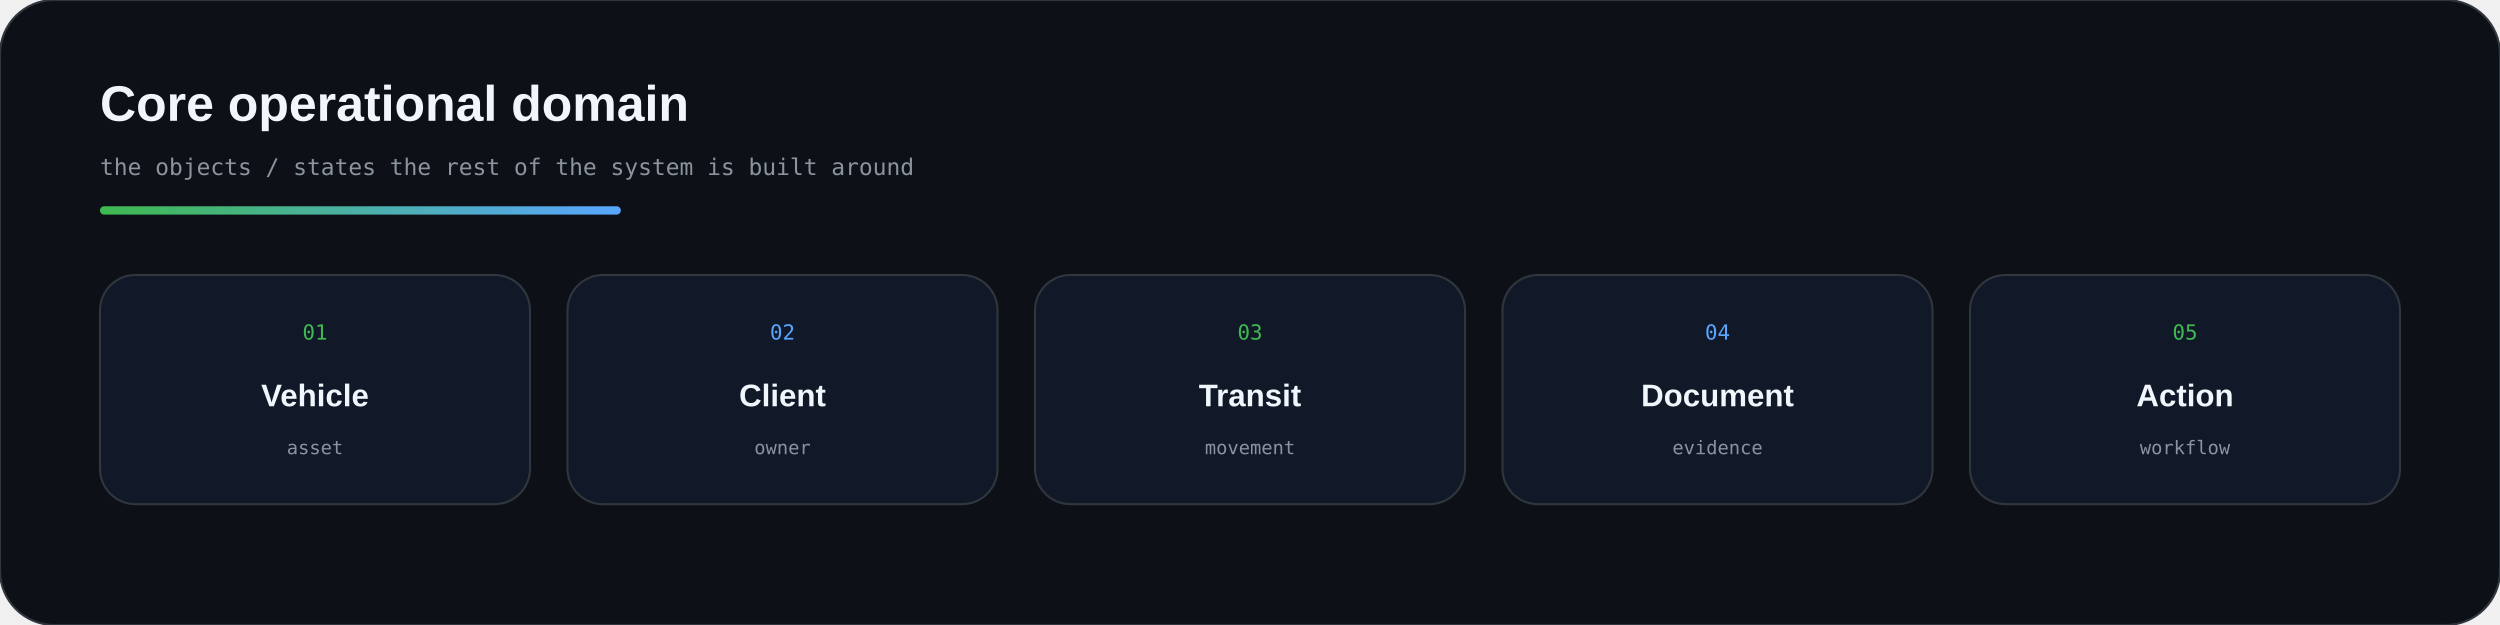
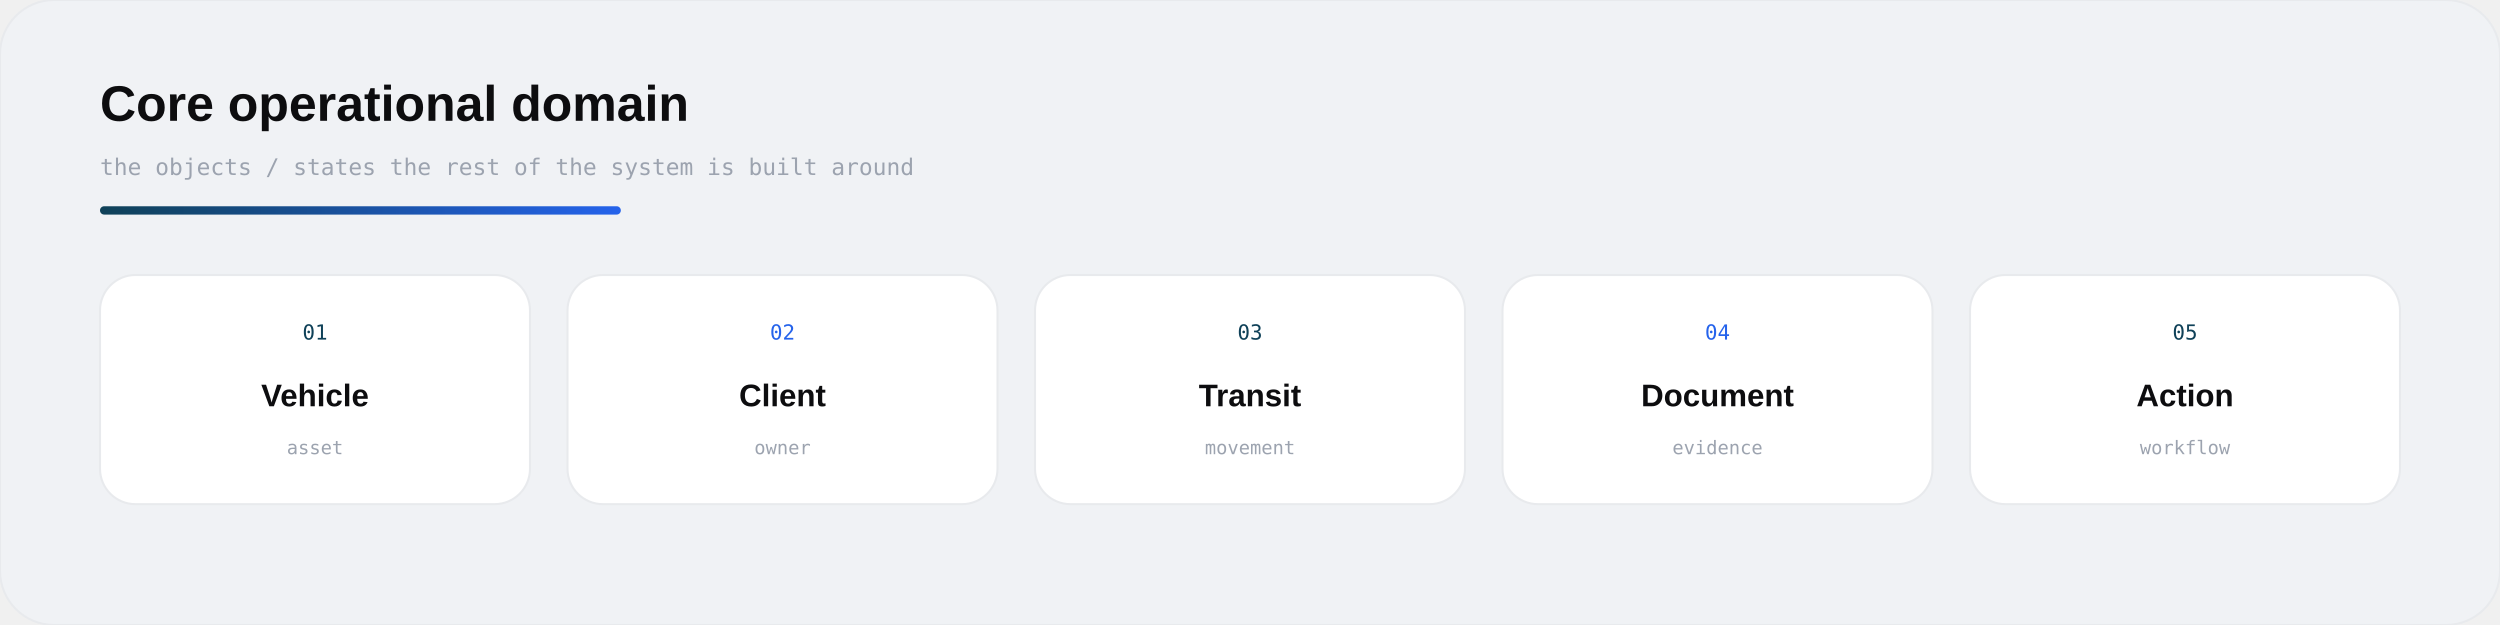
<svg xmlns="http://www.w3.org/2000/svg" width="1200" height="300" viewBox="0 0 1200 300">
  <defs>
    <linearGradient id="g">
-       <stop stop-color="#3fb950" />
-       <stop offset="1" stop-color="#58a6ff" />
+       <stop stop-color="#0F4158" />
+       <stop offset="1" stop-color="#2563eb" />
    </linearGradient>
  </defs>
-   <rect width="1200" height="300" rx="26" fill="#0d1117" stroke="#30363d" />
-   <text x="48" y="58" fill="#f0f6fc" font-family="Arial" font-size="24" font-weight="700">Core operational domain</text>
-   <text x="48" y="84" fill="#8b949e" font-family="monospace" font-size="11">the objects / states the rest of the system is built around</text>
+   <rect width="1200" height="300" rx="26" fill="#f0f2f5" stroke="#e8eaed" />
+   <text x="48" y="58" fill="#0d0d0f" font-family="Arial" font-size="24" font-weight="700">Core operational domain</text>
+   <text x="48" y="84" fill="#9ca3af" font-family="monospace" font-size="11">the objects / states the rest of the system is built around</text>
  <rect x="48" y="99" width="250" height="4" rx="2" fill="url(#g)" />
  <g transform="translate(48 132)">
-     <rect width="206.4" height="110" rx="17" fill="#111827" stroke="#30363d" />
-     <text x="103.2" y="31" text-anchor="middle" fill="#3fb950" font-family="monospace" font-size="10">01</text>
-     <text x="103.2" y="63" text-anchor="middle" fill="#f0f6fc" font-family="Arial" font-size="15" font-weight="700">Vehicle</text>
-     <text x="103.2" y="86" text-anchor="middle" fill="#8b949e" font-family="monospace" font-size="9">asset</text>
+     <rect width="206.4" height="110" rx="17" fill="#ffffff" stroke="#e8eaed" />
+     <text x="103.2" y="31" text-anchor="middle" fill="#0F4158" font-family="monospace" font-size="10">01</text>
+     <text x="103.2" y="63" text-anchor="middle" fill="#0d0d0f" font-family="Arial" font-size="15" font-weight="700">Vehicle</text>
+     <text x="103.2" y="86" text-anchor="middle" fill="#9ca3af" font-family="monospace" font-size="9">asset</text>
  </g>
  <g transform="translate(272.4 132)">
-     <rect width="206.4" height="110" rx="17" fill="#111827" stroke="#30363d" />
-     <text x="103.2" y="31" text-anchor="middle" fill="#58a6ff" font-family="monospace" font-size="10">02</text>
-     <text x="103.2" y="63" text-anchor="middle" fill="#f0f6fc" font-family="Arial" font-size="15" font-weight="700">Client</text>
-     <text x="103.2" y="86" text-anchor="middle" fill="#8b949e" font-family="monospace" font-size="9">owner</text>
+     <rect width="206.4" height="110" rx="17" fill="#ffffff" stroke="#e8eaed" />
+     <text x="103.2" y="31" text-anchor="middle" fill="#2563eb" font-family="monospace" font-size="10">02</text>
+     <text x="103.2" y="63" text-anchor="middle" fill="#0d0d0f" font-family="Arial" font-size="15" font-weight="700">Client</text>
+     <text x="103.2" y="86" text-anchor="middle" fill="#9ca3af" font-family="monospace" font-size="9">owner</text>
  </g>
  <g transform="translate(496.8 132)">
-     <rect width="206.4" height="110" rx="17" fill="#111827" stroke="#30363d" />
-     <text x="103.2" y="31" text-anchor="middle" fill="#3fb950" font-family="monospace" font-size="10">03</text>
-     <text x="103.2" y="63" text-anchor="middle" fill="#f0f6fc" font-family="Arial" font-size="15" font-weight="700">Transit</text>
-     <text x="103.2" y="86" text-anchor="middle" fill="#8b949e" font-family="monospace" font-size="9">movement</text>
+     <rect width="206.4" height="110" rx="17" fill="#ffffff" stroke="#e8eaed" />
+     <text x="103.2" y="31" text-anchor="middle" fill="#0F4158" font-family="monospace" font-size="10">03</text>
+     <text x="103.2" y="63" text-anchor="middle" fill="#0d0d0f" font-family="Arial" font-size="15" font-weight="700">Transit</text>
+     <text x="103.2" y="86" text-anchor="middle" fill="#9ca3af" font-family="monospace" font-size="9">movement</text>
  </g>
  <g transform="translate(721.2 132)">
-     <rect width="206.4" height="110" rx="17" fill="#111827" stroke="#30363d" />
-     <text x="103.2" y="31" text-anchor="middle" fill="#58a6ff" font-family="monospace" font-size="10">04</text>
-     <text x="103.2" y="63" text-anchor="middle" fill="#f0f6fc" font-family="Arial" font-size="15" font-weight="700">Document</text>
-     <text x="103.2" y="86" text-anchor="middle" fill="#8b949e" font-family="monospace" font-size="9">evidence</text>
+     <rect width="206.4" height="110" rx="17" fill="#ffffff" stroke="#e8eaed" />
+     <text x="103.2" y="31" text-anchor="middle" fill="#2563eb" font-family="monospace" font-size="10">04</text>
+     <text x="103.2" y="63" text-anchor="middle" fill="#0d0d0f" font-family="Arial" font-size="15" font-weight="700">Document</text>
+     <text x="103.2" y="86" text-anchor="middle" fill="#9ca3af" font-family="monospace" font-size="9">evidence</text>
  </g>
  <g transform="translate(945.6 132)">
-     <rect width="206.4" height="110" rx="17" fill="#111827" stroke="#30363d" />
-     <text x="103.2" y="31" text-anchor="middle" fill="#3fb950" font-family="monospace" font-size="10">05</text>
-     <text x="103.2" y="63" text-anchor="middle" fill="#f0f6fc" font-family="Arial" font-size="15" font-weight="700">Action</text>
-     <text x="103.2" y="86" text-anchor="middle" fill="#8b949e" font-family="monospace" font-size="9">workflow</text>
+     <rect width="206.4" height="110" rx="17" fill="#ffffff" stroke="#e8eaed" />
+     <text x="103.2" y="31" text-anchor="middle" fill="#0F4158" font-family="monospace" font-size="10">05</text>
+     <text x="103.2" y="63" text-anchor="middle" fill="#0d0d0f" font-family="Arial" font-size="15" font-weight="700">Action</text>
+     <text x="103.2" y="86" text-anchor="middle" fill="#9ca3af" font-family="monospace" font-size="9">workflow</text>
  </g>
</svg>
